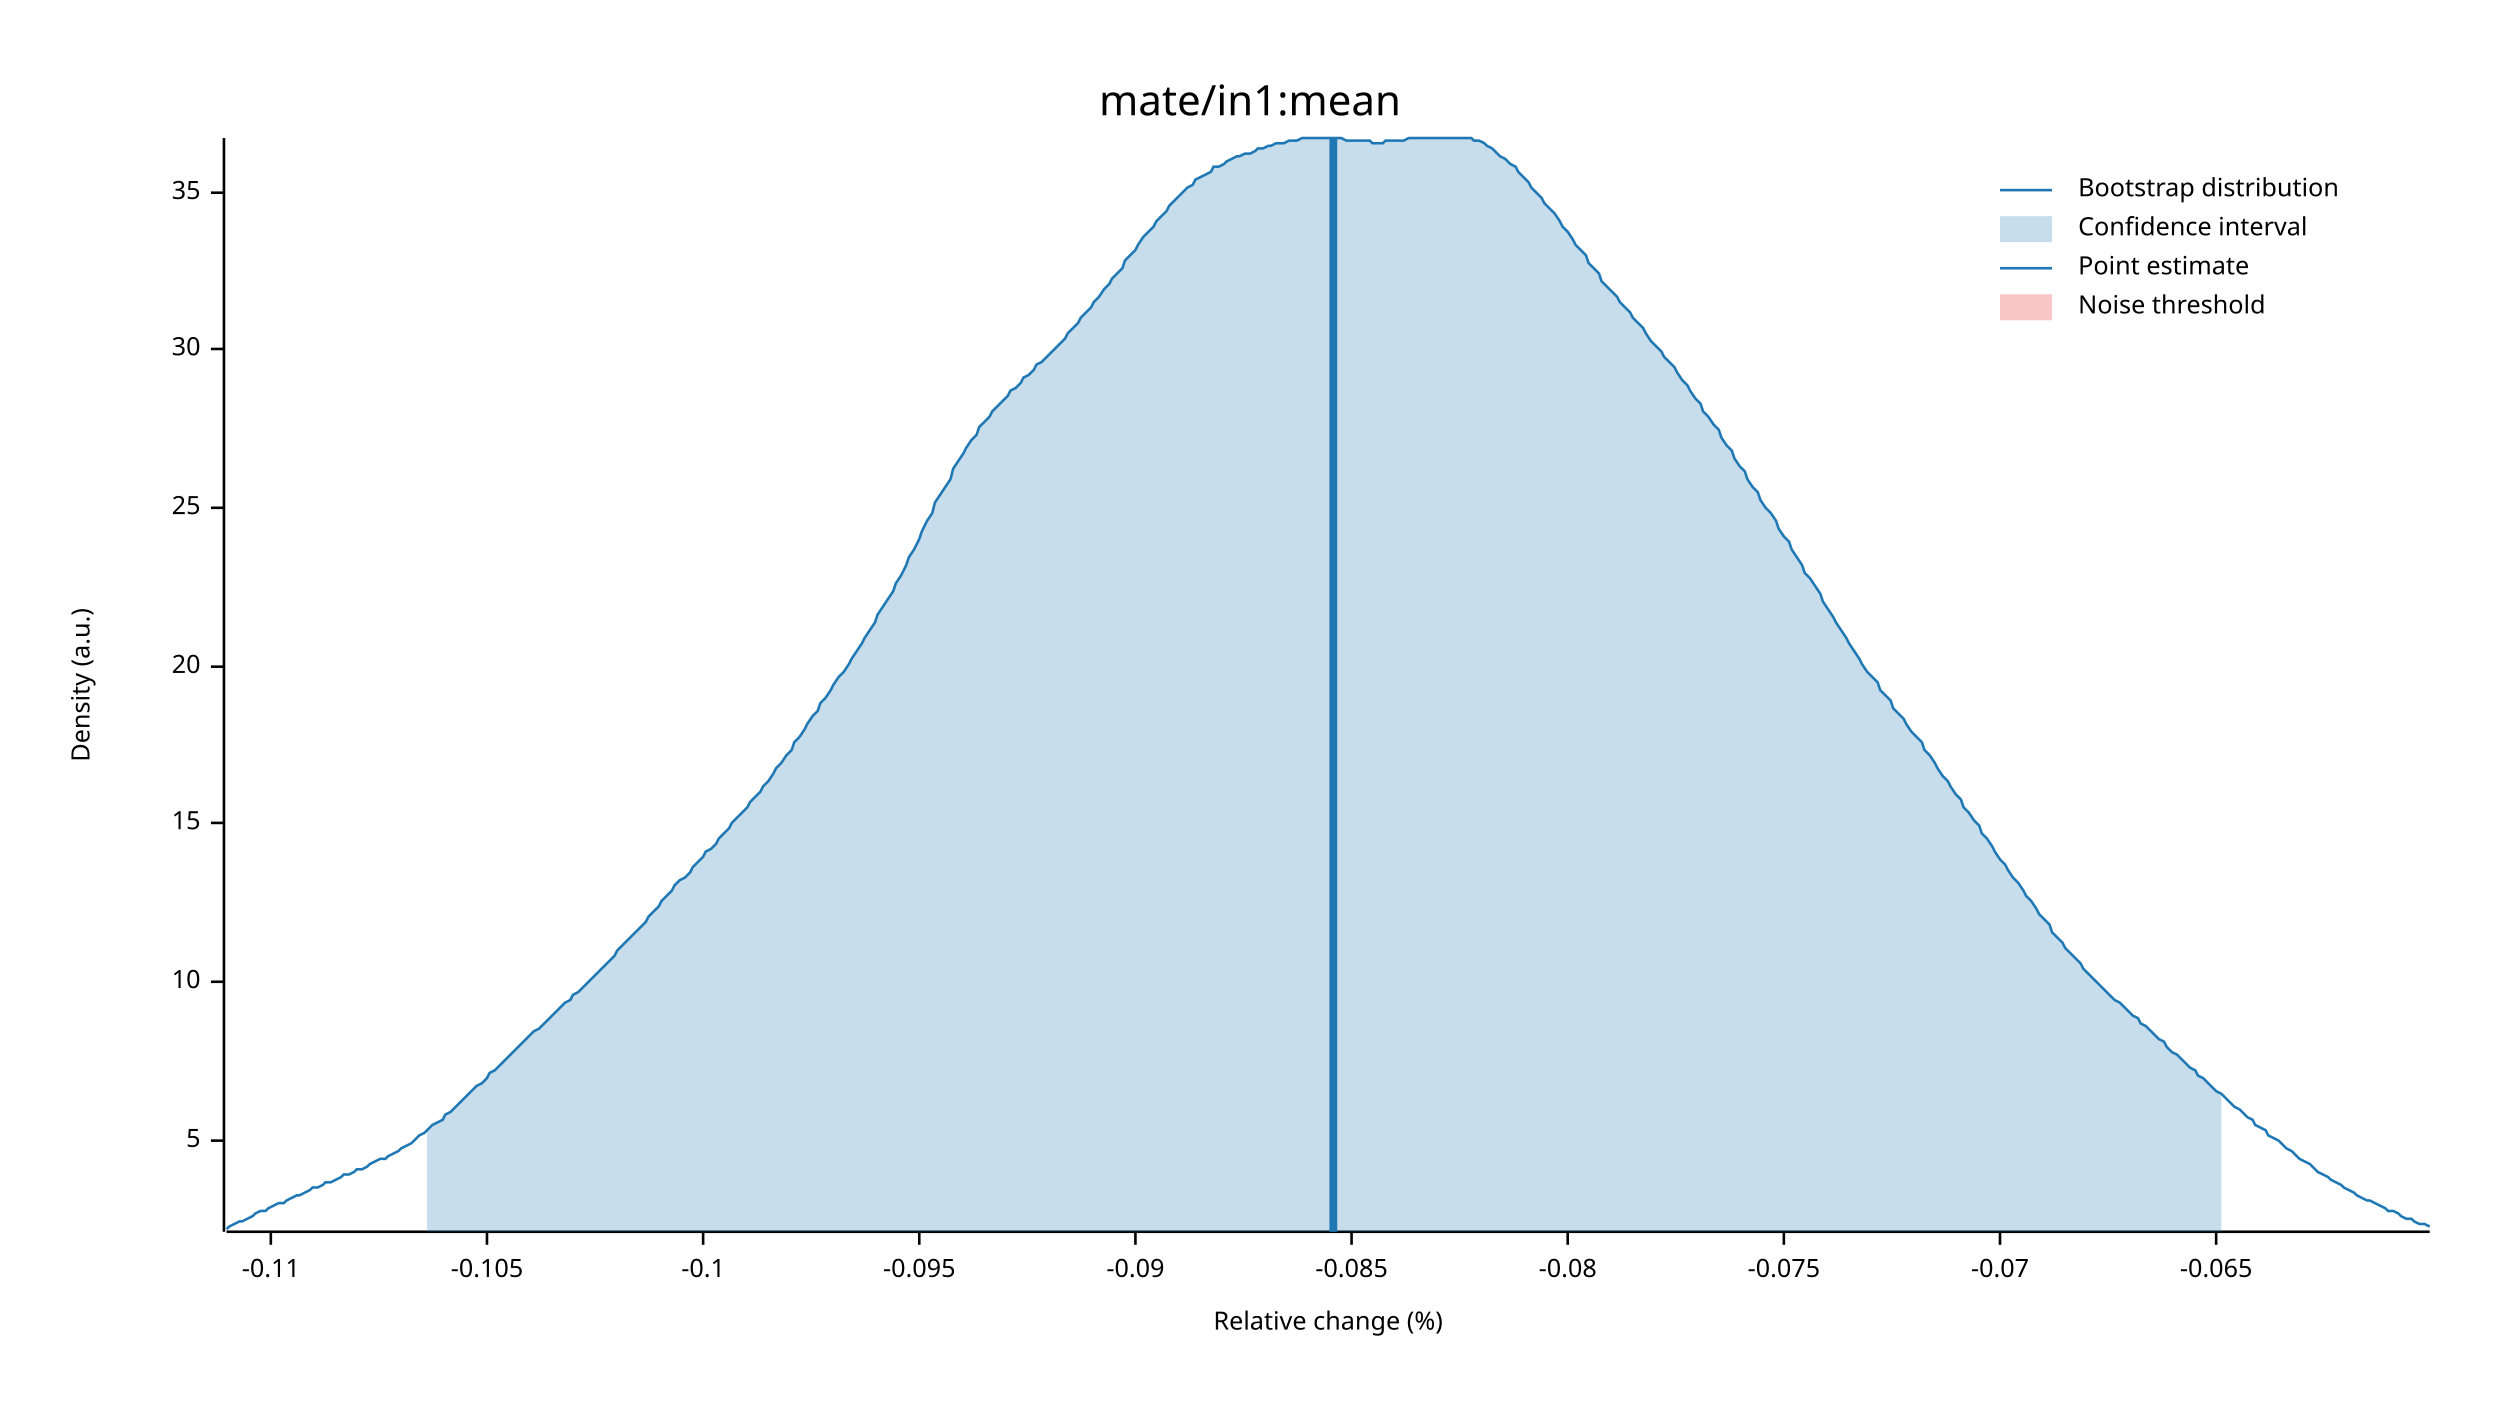
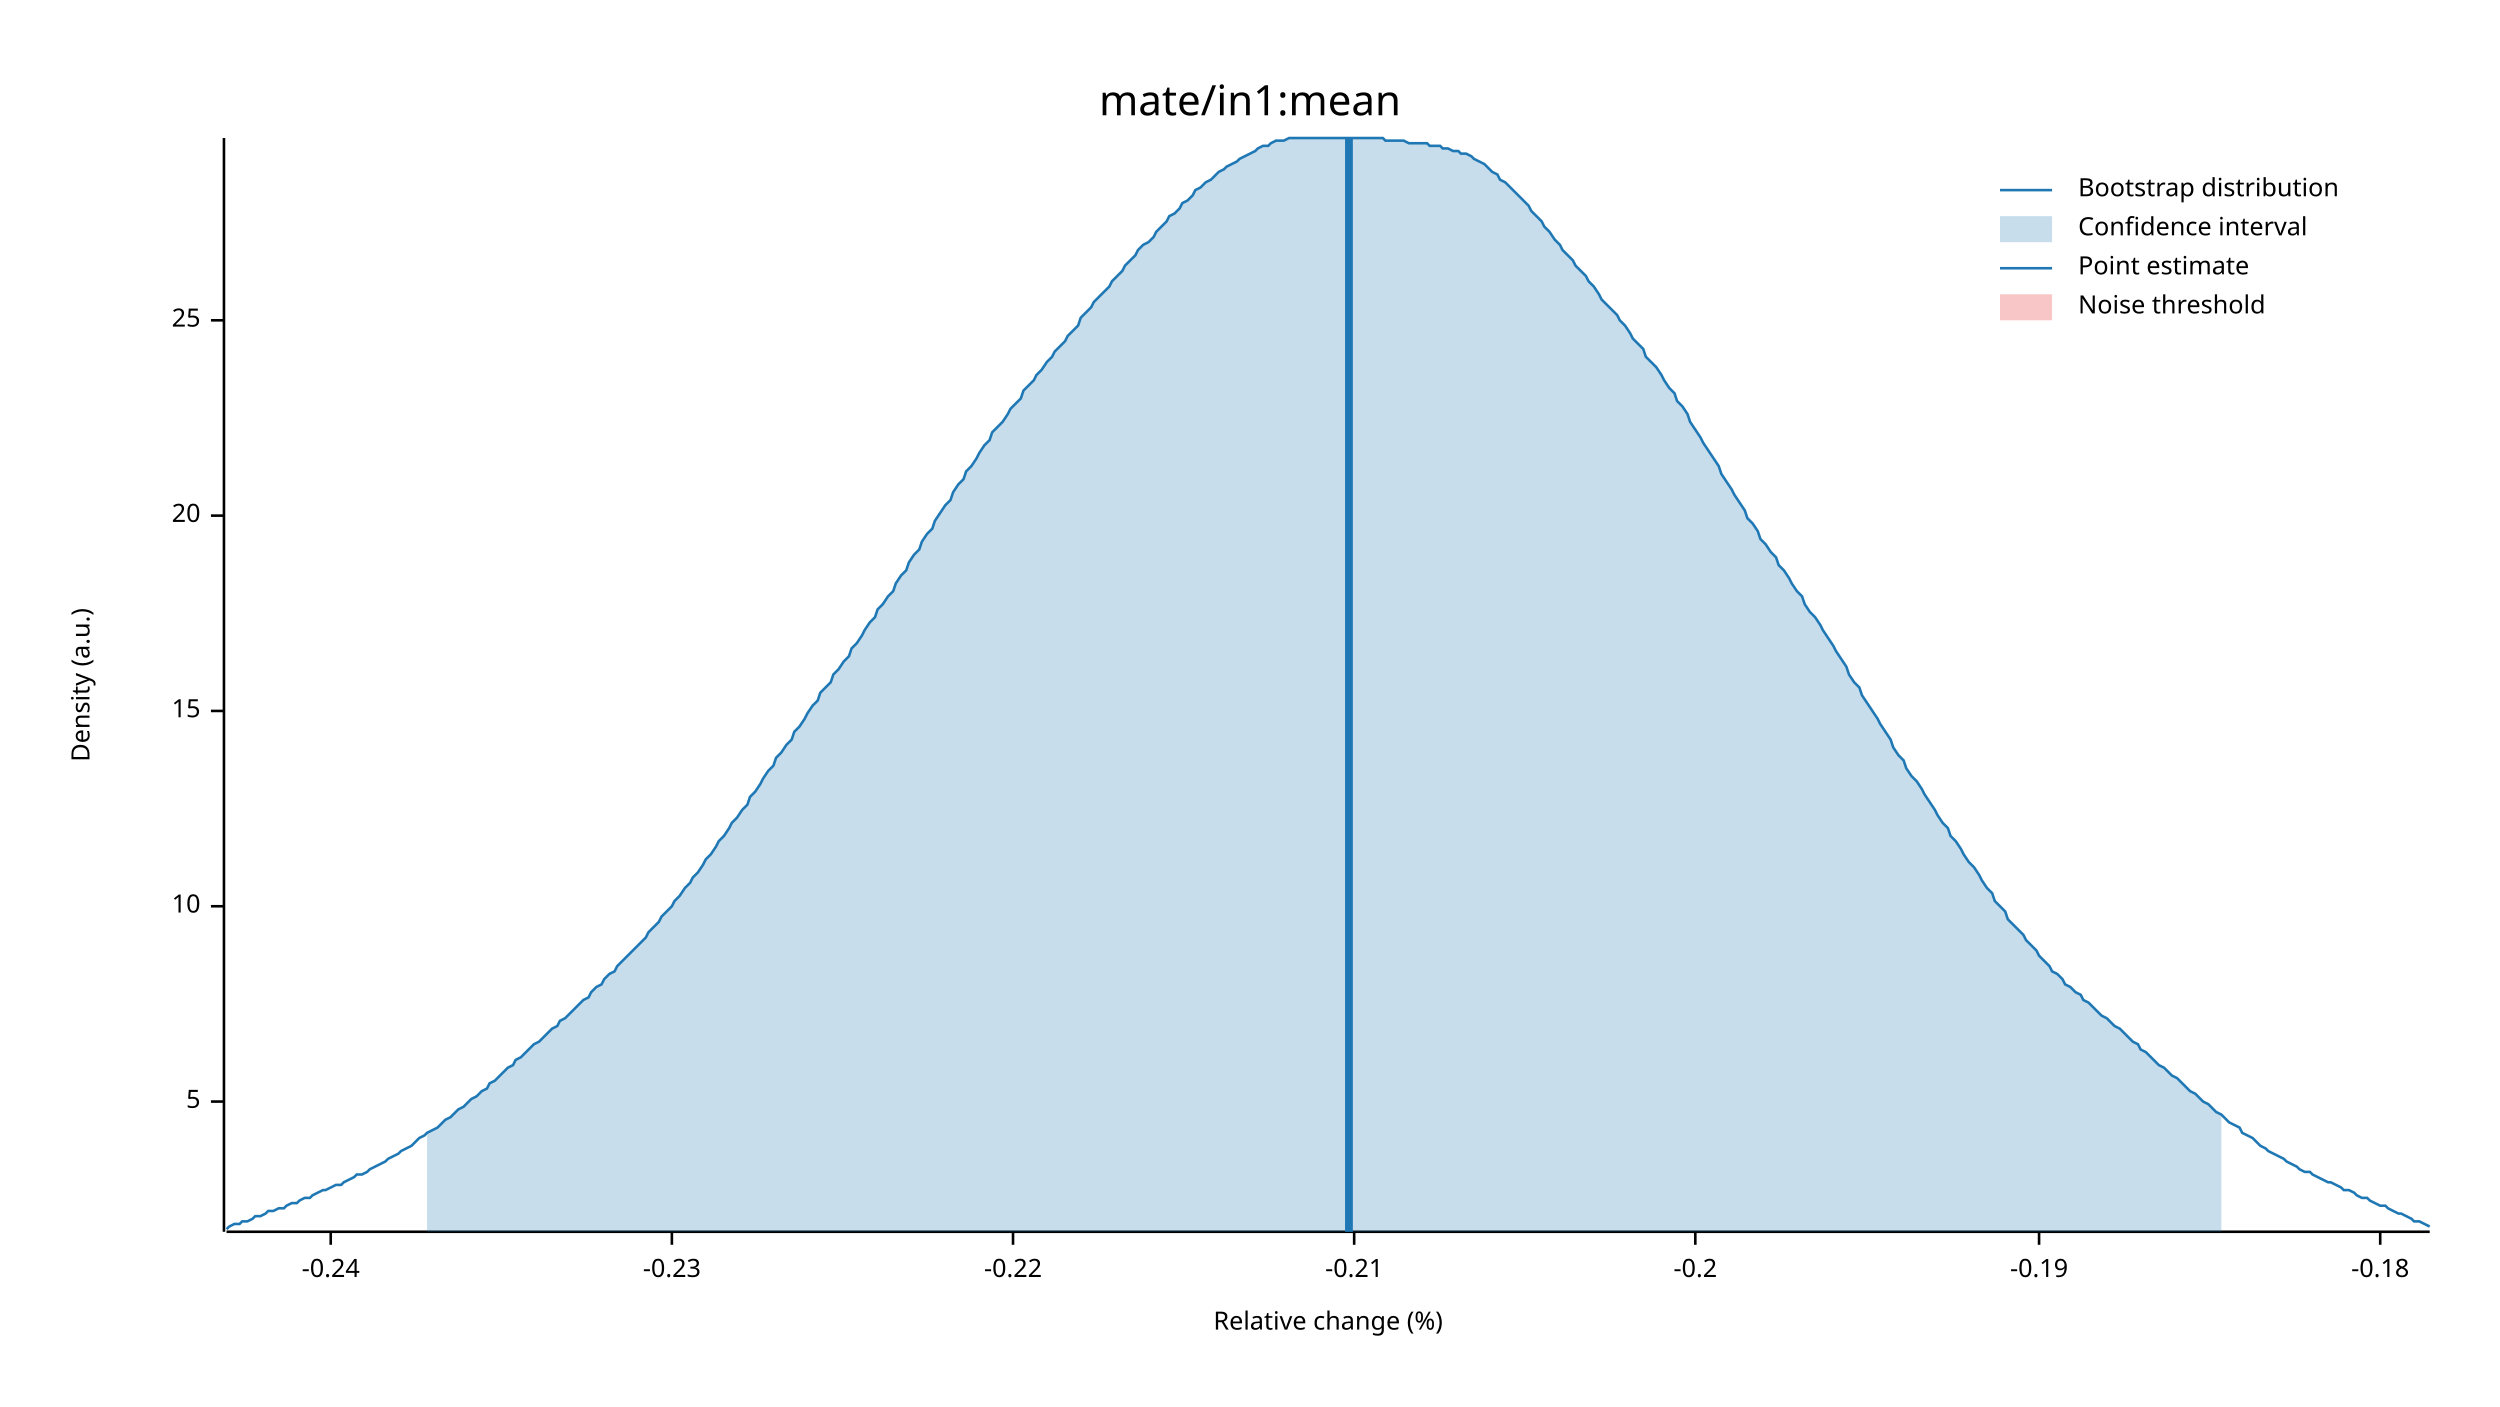
<svg xmlns="http://www.w3.org/2000/svg" width="960" height="540" viewBox="0 0 960 540">
  <text x="480" y="32" dy="0.76em" text-anchor="middle" font-family="sans-serif" font-size="16.129" opacity="1" fill="#000000">
mate/in1:mean
</text>
  <text x="27" y="263" dy="0.76em" text-anchor="middle" font-family="sans-serif" font-size="9.677" opacity="1" fill="#000000" transform="rotate(270, 27, 263)">
Density (a.u.)
</text>
  <text x="510" y="513" dy="-0.5ex" text-anchor="middle" font-family="sans-serif" font-size="9.677" opacity="1" fill="#000000">
Relative change (%)
</text>
  <polyline fill="none" opacity="1" stroke="#000000" stroke-width="1" points="86,53 86,473 " />
-   <text x="77" y="438" dy="0.5ex" text-anchor="end" font-family="sans-serif" font-size="9.677" opacity="1" fill="#000000">
+   <text x="77" y="423" dy="0.5ex" text-anchor="end" font-family="sans-serif" font-size="9.677" opacity="1" fill="#000000">
5
</text>
-   <polyline fill="none" opacity="1" stroke="#000000" stroke-width="1" points="81,438 86,438 " />
-   <text x="77" y="377" dy="0.5ex" text-anchor="end" font-family="sans-serif" font-size="9.677" opacity="1" fill="#000000">
+   <polyline fill="none" opacity="1" stroke="#000000" stroke-width="1" points="81,423 86,423 " />
+   <text x="77" y="348" dy="0.5ex" text-anchor="end" font-family="sans-serif" font-size="9.677" opacity="1" fill="#000000">
10
</text>
-   <polyline fill="none" opacity="1" stroke="#000000" stroke-width="1" points="81,377 86,377 " />
-   <text x="77" y="316" dy="0.5ex" text-anchor="end" font-family="sans-serif" font-size="9.677" opacity="1" fill="#000000">
+   <polyline fill="none" opacity="1" stroke="#000000" stroke-width="1" points="81,348 86,348 " />
+   <text x="77" y="273" dy="0.5ex" text-anchor="end" font-family="sans-serif" font-size="9.677" opacity="1" fill="#000000">
15
</text>
-   <polyline fill="none" opacity="1" stroke="#000000" stroke-width="1" points="81,316 86,316 " />
-   <text x="77" y="256" dy="0.5ex" text-anchor="end" font-family="sans-serif" font-size="9.677" opacity="1" fill="#000000">
+   <polyline fill="none" opacity="1" stroke="#000000" stroke-width="1" points="81,273 86,273 " />
+   <text x="77" y="198" dy="0.5ex" text-anchor="end" font-family="sans-serif" font-size="9.677" opacity="1" fill="#000000">
20
</text>
-   <polyline fill="none" opacity="1" stroke="#000000" stroke-width="1" points="81,256 86,256 " />
-   <text x="77" y="195" dy="0.5ex" text-anchor="end" font-family="sans-serif" font-size="9.677" opacity="1" fill="#000000">
+   <polyline fill="none" opacity="1" stroke="#000000" stroke-width="1" points="81,198 86,198 " />
+   <text x="77" y="123" dy="0.5ex" text-anchor="end" font-family="sans-serif" font-size="9.677" opacity="1" fill="#000000">
25
</text>
-   <polyline fill="none" opacity="1" stroke="#000000" stroke-width="1" points="81,195 86,195 " />
-   <text x="77" y="134" dy="0.5ex" text-anchor="end" font-family="sans-serif" font-size="9.677" opacity="1" fill="#000000">
- 30
+   <polyline fill="none" opacity="1" stroke="#000000" stroke-width="1" points="81,123 86,123 " />
+   <polyline fill="none" opacity="1" stroke="#000000" stroke-width="1" points="87,473 933,473 " />
+   <text x="127" y="483" dy="0.76em" text-anchor="middle" font-family="sans-serif" font-size="9.677" opacity="1" fill="#000000">
+ -0.24
</text>
-   <polyline fill="none" opacity="1" stroke="#000000" stroke-width="1" points="81,134 86,134 " />
-   <text x="77" y="74" dy="0.5ex" text-anchor="end" font-family="sans-serif" font-size="9.677" opacity="1" fill="#000000">
- 35
+   <polyline fill="none" opacity="1" stroke="#000000" stroke-width="1" points="127,473 127,478 " />
+   <text x="258" y="483" dy="0.76em" text-anchor="middle" font-family="sans-serif" font-size="9.677" opacity="1" fill="#000000">
+ -0.23
</text>
-   <polyline fill="none" opacity="1" stroke="#000000" stroke-width="1" points="81,74 86,74 " />
-   <polyline fill="none" opacity="1" stroke="#000000" stroke-width="1" points="87,473 933,473 " />
-   <text x="104" y="483" dy="0.76em" text-anchor="middle" font-family="sans-serif" font-size="9.677" opacity="1" fill="#000000">
- -0.11
+   <polyline fill="none" opacity="1" stroke="#000000" stroke-width="1" points="258,473 258,478 " />
+   <text x="389" y="483" dy="0.76em" text-anchor="middle" font-family="sans-serif" font-size="9.677" opacity="1" fill="#000000">
+ -0.22
</text>
-   <polyline fill="none" opacity="1" stroke="#000000" stroke-width="1" points="104,473 104,478 " />
-   <text x="187" y="483" dy="0.76em" text-anchor="middle" font-family="sans-serif" font-size="9.677" opacity="1" fill="#000000">
- -0.105
+   <polyline fill="none" opacity="1" stroke="#000000" stroke-width="1" points="389,473 389,478 " />
+   <text x="520" y="483" dy="0.76em" text-anchor="middle" font-family="sans-serif" font-size="9.677" opacity="1" fill="#000000">
+ -0.21
</text>
-   <polyline fill="none" opacity="1" stroke="#000000" stroke-width="1" points="187,473 187,478 " />
-   <text x="270" y="483" dy="0.76em" text-anchor="middle" font-family="sans-serif" font-size="9.677" opacity="1" fill="#000000">
- -0.1
+   <polyline fill="none" opacity="1" stroke="#000000" stroke-width="1" points="520,473 520,478 " />
+   <text x="651" y="483" dy="0.76em" text-anchor="middle" font-family="sans-serif" font-size="9.677" opacity="1" fill="#000000">
+ -0.2
</text>
-   <polyline fill="none" opacity="1" stroke="#000000" stroke-width="1" points="270,473 270,478 " />
-   <text x="353" y="483" dy="0.76em" text-anchor="middle" font-family="sans-serif" font-size="9.677" opacity="1" fill="#000000">
- -0.095
+   <polyline fill="none" opacity="1" stroke="#000000" stroke-width="1" points="651,473 651,478 " />
+   <text x="783" y="483" dy="0.76em" text-anchor="middle" font-family="sans-serif" font-size="9.677" opacity="1" fill="#000000">
+ -0.19
</text>
-   <polyline fill="none" opacity="1" stroke="#000000" stroke-width="1" points="353,473 353,478 " />
-   <text x="436" y="483" dy="0.76em" text-anchor="middle" font-family="sans-serif" font-size="9.677" opacity="1" fill="#000000">
- -0.09
+   <polyline fill="none" opacity="1" stroke="#000000" stroke-width="1" points="783,473 783,478 " />
+   <text x="914" y="483" dy="0.76em" text-anchor="middle" font-family="sans-serif" font-size="9.677" opacity="1" fill="#000000">
+ -0.18
</text>
-   <polyline fill="none" opacity="1" stroke="#000000" stroke-width="1" points="436,473 436,478 " />
-   <text x="519" y="483" dy="0.76em" text-anchor="middle" font-family="sans-serif" font-size="9.677" opacity="1" fill="#000000">
- -0.085
- </text>
-   <polyline fill="none" opacity="1" stroke="#000000" stroke-width="1" points="519,473 519,478 " />
-   <text x="602" y="483" dy="0.76em" text-anchor="middle" font-family="sans-serif" font-size="9.677" opacity="1" fill="#000000">
- -0.08
- </text>
-   <polyline fill="none" opacity="1" stroke="#000000" stroke-width="1" points="602,473 602,478 " />
-   <text x="685" y="483" dy="0.76em" text-anchor="middle" font-family="sans-serif" font-size="9.677" opacity="1" fill="#000000">
- -0.075
- </text>
-   <polyline fill="none" opacity="1" stroke="#000000" stroke-width="1" points="685,473 685,478 " />
-   <text x="768" y="483" dy="0.76em" text-anchor="middle" font-family="sans-serif" font-size="9.677" opacity="1" fill="#000000">
- -0.07
- </text>
-   <polyline fill="none" opacity="1" stroke="#000000" stroke-width="1" points="768,473 768,478 " />
-   <text x="851" y="483" dy="0.76em" text-anchor="middle" font-family="sans-serif" font-size="9.677" opacity="1" fill="#000000">
- -0.065
- </text>
-   <polyline fill="none" opacity="1" stroke="#000000" stroke-width="1" points="851,473 851,478 " />
-   <polyline fill="none" opacity="1" stroke="#1F78B4" stroke-width="1" points="87,472 88,471 90,470 92,469 93,469 95,468 97,467 98,466 100,465 102,465 103,464 105,463 107,462 109,462 110,461 112,460 114,459 115,459 117,458 119,457 120,456 122,456 124,455 125,454 127,454 129,453 131,452 132,451 134,451 136,450 137,449 139,449 141,448 142,447 144,446 146,445 148,445 149,444 151,443 153,442 154,441 156,440 158,439 159,438 161,436 163,435 164,434 166,432 168,431 170,430 171,428 173,427 175,425 176,424 178,422 180,420 181,419 183,417 185,416 187,414 188,412 190,411 192,409 193,408 195,406 197,404 198,403 200,401 202,399 203,398 205,396 207,395 209,393 210,392 212,390 214,388 215,387 217,385 219,384 220,382 222,381 224,379 226,377 227,376 229,374 231,372 232,371 234,369 236,367 237,365 239,363 241,361 242,360 244,358 246,356 248,354 249,352 251,350 253,348 254,346 256,344 258,342 259,340 261,338 263,337 265,335 266,333 268,331 270,329 271,327 273,326 275,324 276,322 278,320 280,318 281,316 283,314 285,312 287,310 288,308 290,306 292,304 293,302 295,300 297,297 298,295 300,293 302,290 304,288 305,285 307,283 309,280 310,278 312,275 314,273 315,270 317,268 319,265 320,263 322,260 324,258 326,255 327,253 329,250 331,247 332,245 334,242 336,239 337,236 339,233 341,230 343,227 344,224 346,221 348,217 349,214 351,211 353,207 354,204 356,200 358,197 359,193 361,190 363,187 365,184 366,180 368,177 370,174 371,172 373,169 375,167 376,164 378,162 380,160 381,158 383,156 385,154 387,152 388,150 390,149 392,147 393,145 395,144 397,142 398,140 400,139 402,137 404,135 405,134 407,132 409,130 410,128 412,126 414,124 415,122 417,120 419,118 420,116 422,114 424,111 426,109 427,107 429,105 431,103 432,100 434,98 436,96 437,94 439,91 441,89 443,87 444,85 446,83 448,81 449,79 451,77 453,75 454,74 456,72 458,71 459,69 461,68 463,67 465,66 466,64 468,64 470,63 471,62 473,61 475,60 476,60 478,59 480,59 482,58 483,57 485,57 487,56 488,56 490,55 492,55 493,55 495,54 497,54 498,54 500,53 502,53 504,53 505,53 507,53 509,53 510,53 512,53 514,53 515,53 517,54 519,54 521,54 522,54 524,54 526,54 527,55 529,55 531,55 532,54 534,54 536,54 537,54 539,54 541,53 543,53 544,53 546,53 548,53 549,53 551,53 553,53 554,53 556,53 558,53 560,53 561,53 563,53 565,53 566,54 568,54 570,55 571,56 573,57 575,59 576,60 578,61 580,63 582,64 583,66 585,68 587,70 588,72 590,74 592,76 593,78 595,80 597,82 599,85 600,87 602,89 604,92 605,94 607,96 609,98 610,101 612,103 614,105 615,108 617,110 619,112 621,114 622,116 624,118 626,120 627,122 629,124 631,126 632,128 634,131 636,133 638,135 639,137 641,139 643,141 644,143 646,146 648,148 649,150 651,153 653,155 654,158 656,160 658,163 660,165 661,168 663,171 665,173 666,176 668,179 670,181 671,184 673,187 675,189 676,192 678,195 680,197 682,200 683,203 685,206 687,208 688,211 690,214 692,217 693,220 695,222 697,225 699,228 700,231 702,234 704,237 705,239 707,242 709,245 710,247 712,250 714,253 715,255 717,258 719,260 721,262 722,265 724,267 726,269 727,272 729,274 731,276 732,278 734,281 736,283 738,285 739,288 741,290 743,293 744,295 746,298 748,300 749,302 751,305 753,307 754,310 756,312 758,315 760,317 761,320 763,322 765,325 766,327 768,330 770,332 771,334 773,337 775,339 777,342 778,344 780,346 782,349 783,351 785,353 787,355 788,358 790,360 792,362 793,364 795,366 797,368 799,370 800,372 802,374 804,376 805,377 807,379 809,381 810,382 812,384 814,385 816,387 817,388 819,390 821,391 822,393 824,394 826,396 827,397 829,399 831,400 832,402 834,404 836,405 838,407 839,408 841,410 843,411 844,413 846,414 848,416 849,417 851,419 853,420 855,422 856,423 858,425 860,426 861,427 863,429 865,430 866,432 868,433 870,434 871,436 873,437 875,438 877,440 878,441 880,442 882,444 883,445 885,446 887,447 888,448 890,450 892,451 894,452 895,453 897,454 899,455 900,456 902,457 904,458 905,459 907,460 909,461 910,461 912,462 914,463 916,464 917,465 919,465 921,466 922,467 924,468 926,468 927,469 929,470 931,470 933,471 " />
-   <polygon opacity="0.25" fill="#1F78B4" points="164,434 166,432 168,431 170,430 171,428 173,427 175,425 176,424 178,422 180,420 181,419 183,417 185,416 187,414 188,412 190,411 192,409 193,408 195,406 197,404 198,403 200,401 202,399 203,398 205,396 207,395 209,393 210,392 212,390 214,388 215,387 217,385 219,384 220,382 222,381 224,379 226,377 227,376 229,374 231,372 232,371 234,369 236,367 237,365 239,363 241,361 242,360 244,358 246,356 248,354 249,352 251,350 253,348 254,346 256,344 258,342 259,340 261,338 263,337 265,335 266,333 268,331 270,329 271,327 273,326 275,324 276,322 278,320 280,318 281,316 283,314 285,312 287,310 288,308 290,306 292,304 293,302 295,300 297,297 298,295 300,293 302,290 304,288 305,285 307,283 309,280 310,278 312,275 314,273 315,270 317,268 319,265 320,263 322,260 324,258 326,255 327,253 329,250 331,247 332,245 334,242 336,239 337,236 339,233 341,230 343,227 344,224 346,221 348,217 349,214 351,211 353,207 354,204 356,200 358,197 359,193 361,190 363,187 365,184 366,180 368,177 370,174 371,172 373,169 375,167 376,164 378,162 380,160 381,158 383,156 385,154 387,152 388,150 390,149 392,147 393,145 395,144 397,142 398,140 400,139 402,137 404,135 405,134 407,132 409,130 410,128 412,126 414,124 415,122 417,120 419,118 420,116 422,114 424,111 426,109 427,107 429,105 431,103 432,100 434,98 436,96 437,94 439,91 441,89 443,87 444,85 446,83 448,81 449,79 451,77 453,75 454,74 456,72 458,71 459,69 461,68 463,67 465,66 466,64 468,64 470,63 471,62 473,61 475,60 476,60 478,59 480,59 482,58 483,57 485,57 487,56 488,56 490,55 492,55 493,55 495,54 497,54 498,54 500,53 502,53 504,53 505,53 507,53 509,53 510,53 512,53 514,53 515,53 517,54 519,54 521,54 522,54 524,54 526,54 527,55 529,55 531,55 532,54 534,54 536,54 537,54 539,54 541,53 543,53 544,53 546,53 548,53 549,53 551,53 553,53 554,53 556,53 558,53 560,53 561,53 563,53 565,53 566,54 568,54 570,55 571,56 573,57 575,59 576,60 578,61 580,63 582,64 583,66 585,68 587,70 588,72 590,74 592,76 593,78 595,80 597,82 599,85 600,87 602,89 604,92 605,94 607,96 609,98 610,101 612,103 614,105 615,108 617,110 619,112 621,114 622,116 624,118 626,120 627,122 629,124 631,126 632,128 634,131 636,133 638,135 639,137 641,139 643,141 644,143 646,146 648,148 649,150 651,153 653,155 654,158 656,160 658,163 660,165 661,168 663,171 665,173 666,176 668,179 670,181 671,184 673,187 675,189 676,192 678,195 680,197 682,200 683,203 685,206 687,208 688,211 690,214 692,217 693,220 695,222 697,225 699,228 700,231 702,234 704,237 705,239 707,242 709,245 710,247 712,250 714,253 715,255 717,258 719,260 721,262 722,265 724,267 726,269 727,272 729,274 731,276 732,278 734,281 736,283 738,285 739,288 741,290 743,293 744,295 746,298 748,300 749,302 751,305 753,307 754,310 756,312 758,315 760,317 761,320 763,322 765,325 766,327 768,330 770,332 771,334 773,337 775,339 777,342 778,344 780,346 782,349 783,351 785,353 787,355 788,358 790,360 792,362 793,364 795,366 797,368 799,370 800,372 802,374 804,376 805,377 807,379 809,381 810,382 812,384 814,385 816,387 817,388 819,390 821,391 822,393 824,394 826,396 827,397 829,399 831,400 832,402 834,404 836,405 838,407 839,408 841,410 843,411 844,413 846,414 848,416 849,417 851,419 853,420 853,473 164,473 " />
-   <polyline fill="none" opacity="1" stroke="#1F78B4" stroke-width="3" points="512,473 512,53 " />
+   <polyline fill="none" opacity="1" stroke="#000000" stroke-width="1" points="914,473 914,478 " />
+   <polyline fill="none" opacity="1" stroke="#1F78B4" stroke-width="1" points="87,472 88,471 90,470 92,470 93,469 95,469 97,468 98,467 100,467 102,466 103,465 105,465 107,464 109,464 110,463 112,462 114,462 115,461 117,460 119,460 120,459 122,458 124,457 125,457 127,456 129,455 131,455 132,454 134,453 136,452 137,451 139,451 141,450 142,449 144,448 146,447 148,446 149,445 151,444 153,443 154,442 156,441 158,440 159,439 161,437 163,436 164,435 166,434 168,433 170,431 171,430 173,429 175,427 176,426 178,425 180,423 181,422 183,421 185,419 187,418 188,416 190,415 192,413 193,412 195,410 197,409 198,407 200,406 202,404 203,403 205,401 207,400 209,398 210,397 212,395 214,394 215,392 217,391 219,389 220,388 222,386 224,384 226,383 227,381 229,379 231,378 232,376 234,374 236,373 237,371 239,369 241,367 242,366 244,364 246,362 248,360 249,358 251,356 253,354 254,352 256,350 258,348 259,346 261,344 263,341 265,339 266,337 268,335 270,332 271,330 273,328 275,325 276,323 278,321 280,318 281,316 283,314 285,311 287,309 288,306 290,304 292,301 293,299 295,296 297,294 298,291 300,289 302,286 304,284 305,281 307,279 309,276 310,274 312,271 314,269 315,266 317,264 319,262 320,259 322,257 324,254 326,252 327,249 329,247 331,244 332,242 334,239 336,237 337,234 339,232 341,229 343,227 344,224 346,221 348,219 349,216 351,213 353,211 354,208 356,205 358,203 359,200 361,197 363,194 365,192 366,189 368,186 370,184 371,181 373,179 375,176 376,174 378,171 380,169 381,166 383,164 385,162 387,159 388,157 390,155 392,153 393,150 395,148 397,146 398,144 400,142 402,139 404,137 405,135 407,133 409,131 410,129 412,127 414,125 415,122 417,120 419,118 420,116 422,114 424,112 426,110 427,108 429,106 431,104 432,102 434,100 436,98 437,96 439,94 441,93 443,91 444,89 446,87 448,85 449,83 451,82 453,80 454,78 456,77 458,75 459,73 461,72 463,70 465,69 466,68 468,66 470,65 471,64 473,63 475,62 476,61 478,60 480,59 482,58 483,57 485,56 487,56 488,55 490,54 492,54 493,54 495,53 497,53 498,53 500,53 502,53 504,53 505,53 507,53 509,53 510,53 512,53 514,53 515,53 517,53 519,53 521,53 522,53 524,53 526,53 527,53 529,53 531,53 532,54 534,54 536,54 537,54 539,54 541,55 543,55 544,55 546,55 548,55 549,56 551,56 553,56 554,57 556,57 558,58 560,58 561,59 563,59 565,60 566,61 568,62 570,63 571,64 573,66 575,67 576,69 578,70 580,72 582,74 583,75 585,77 587,79 588,81 590,83 592,85 593,87 595,89 597,92 599,94 600,96 602,98 604,100 605,102 607,104 609,106 610,108 612,110 614,113 615,115 617,117 619,119 621,121 622,123 624,125 626,128 627,130 629,132 631,134 632,137 634,139 636,141 638,144 639,146 641,149 643,151 644,154 646,156 648,159 649,162 651,165 653,168 654,170 656,173 658,176 660,179 661,182 663,185 665,188 666,190 668,193 670,196 671,199 673,201 675,204 676,207 678,209 680,212 682,214 683,217 685,219 687,222 688,224 690,227 692,229 693,232 695,235 697,237 699,240 700,242 702,245 704,248 705,250 707,253 709,256 710,259 712,262 714,264 715,267 717,270 719,273 721,276 722,278 724,281 726,284 727,287 729,290 731,292 732,295 734,298 736,300 738,303 739,305 741,308 743,311 744,313 746,316 748,318 749,321 751,323 753,326 754,328 756,331 758,333 760,336 761,338 763,341 765,343 766,346 768,348 770,350 771,353 773,355 775,357 777,359 778,361 780,363 782,365 783,367 785,369 787,371 788,373 790,374 792,376 793,378 795,379 797,381 799,382 800,384 802,385 804,387 805,388 807,390 809,391 810,392 812,394 814,395 816,397 817,398 819,400 821,401 822,403 824,404 826,406 827,407 829,409 831,410 832,411 834,413 836,414 838,416 839,417 841,419 843,420 844,421 846,423 848,424 849,425 851,427 853,428 855,430 856,431 858,432 860,433 861,435 863,436 865,437 866,438 868,440 870,441 871,442 873,443 875,444 877,445 878,446 880,447 882,448 883,449 885,450 887,450 888,451 890,452 892,453 894,454 895,454 897,455 899,456 900,457 902,457 904,458 905,459 907,460 909,460 910,461 912,462 914,463 916,463 917,464 919,465 921,466 922,466 924,467 926,468 927,469 929,469 931,470 933,471 " />
+   <polygon opacity="0.25" fill="#1F78B4" points="164,435 166,434 168,433 170,431 171,430 173,429 175,427 176,426 178,425 180,423 181,422 183,421 185,419 187,418 188,416 190,415 192,413 193,412 195,410 197,409 198,407 200,406 202,404 203,403 205,401 207,400 209,398 210,397 212,395 214,394 215,392 217,391 219,389 220,388 222,386 224,384 226,383 227,381 229,379 231,378 232,376 234,374 236,373 237,371 239,369 241,367 242,366 244,364 246,362 248,360 249,358 251,356 253,354 254,352 256,350 258,348 259,346 261,344 263,341 265,339 266,337 268,335 270,332 271,330 273,328 275,325 276,323 278,321 280,318 281,316 283,314 285,311 287,309 288,306 290,304 292,301 293,299 295,296 297,294 298,291 300,289 302,286 304,284 305,281 307,279 309,276 310,274 312,271 314,269 315,266 317,264 319,262 320,259 322,257 324,254 326,252 327,249 329,247 331,244 332,242 334,239 336,237 337,234 339,232 341,229 343,227 344,224 346,221 348,219 349,216 351,213 353,211 354,208 356,205 358,203 359,200 361,197 363,194 365,192 366,189 368,186 370,184 371,181 373,179 375,176 376,174 378,171 380,169 381,166 383,164 385,162 387,159 388,157 390,155 392,153 393,150 395,148 397,146 398,144 400,142 402,139 404,137 405,135 407,133 409,131 410,129 412,127 414,125 415,122 417,120 419,118 420,116 422,114 424,112 426,110 427,108 429,106 431,104 432,102 434,100 436,98 437,96 439,94 441,93 443,91 444,89 446,87 448,85 449,83 451,82 453,80 454,78 456,77 458,75 459,73 461,72 463,70 465,69 466,68 468,66 470,65 471,64 473,63 475,62 476,61 478,60 480,59 482,58 483,57 485,56 487,56 488,55 490,54 492,54 493,54 495,53 497,53 498,53 500,53 502,53 504,53 505,53 507,53 509,53 510,53 512,53 514,53 515,53 517,53 519,53 521,53 522,53 524,53 526,53 527,53 529,53 531,53 532,54 534,54 536,54 537,54 539,54 541,55 543,55 544,55 546,55 548,55 549,56 551,56 553,56 554,57 556,57 558,58 560,58 561,59 563,59 565,60 566,61 568,62 570,63 571,64 573,66 575,67 576,69 578,70 580,72 582,74 583,75 585,77 587,79 588,81 590,83 592,85 593,87 595,89 597,92 599,94 600,96 602,98 604,100 605,102 607,104 609,106 610,108 612,110 614,113 615,115 617,117 619,119 621,121 622,123 624,125 626,128 627,130 629,132 631,134 632,137 634,139 636,141 638,144 639,146 641,149 643,151 644,154 646,156 648,159 649,162 651,165 653,168 654,170 656,173 658,176 660,179 661,182 663,185 665,188 666,190 668,193 670,196 671,199 673,201 675,204 676,207 678,209 680,212 682,214 683,217 685,219 687,222 688,224 690,227 692,229 693,232 695,235 697,237 699,240 700,242 702,245 704,248 705,250 707,253 709,256 710,259 712,262 714,264 715,267 717,270 719,273 721,276 722,278 724,281 726,284 727,287 729,290 731,292 732,295 734,298 736,300 738,303 739,305 741,308 743,311 744,313 746,316 748,318 749,321 751,323 753,326 754,328 756,331 758,333 760,336 761,338 763,341 765,343 766,346 768,348 770,350 771,353 773,355 775,357 777,359 778,361 780,363 782,365 783,367 785,369 787,371 788,373 790,374 792,376 793,378 795,379 797,381 799,382 800,384 802,385 804,387 805,388 807,390 809,391 810,392 812,394 814,395 816,397 817,398 819,400 821,401 822,403 824,404 826,406 827,407 829,409 831,410 832,411 834,413 836,414 838,416 839,417 841,419 843,420 844,421 846,423 848,424 849,425 851,427 853,428 853,473 164,473 " />
+   <polyline fill="none" opacity="1" stroke="#1F78B4" stroke-width="3" points="518,473 518,53 " />
  <rect x="510" y="53" width="0" height="419" opacity="0.1" fill="#E31A1C" stroke="none" />
  <text x="798" y="68" dy="0.76em" text-anchor="start" font-family="sans-serif" font-size="9.677" opacity="1" fill="#000000">
Bootstrap distribution
</text>
  <text x="798" y="83" dy="0.76em" text-anchor="start" font-family="sans-serif" font-size="9.677" opacity="1" fill="#000000">
Confidence interval
</text>
  <text x="798" y="98" dy="0.76em" text-anchor="start" font-family="sans-serif" font-size="9.677" opacity="1" fill="#000000">
Point estimate
</text>
  <text x="798" y="113" dy="0.76em" text-anchor="start" font-family="sans-serif" font-size="9.677" opacity="1" fill="#000000">
Noise threshold
</text>
  <polyline fill="none" opacity="1" stroke="#1F78B4" stroke-width="1" points="768,73 788,73 " />
  <rect x="768" y="83" width="20" height="10" opacity="0.25" fill="#1F78B4" stroke="none" />
  <polyline fill="none" opacity="1" stroke="#1F78B4" stroke-width="1" points="768,103 788,103 " />
  <rect x="768" y="113" width="20" height="10" opacity="0.25" fill="#E31A1C" stroke="none" />
</svg>
